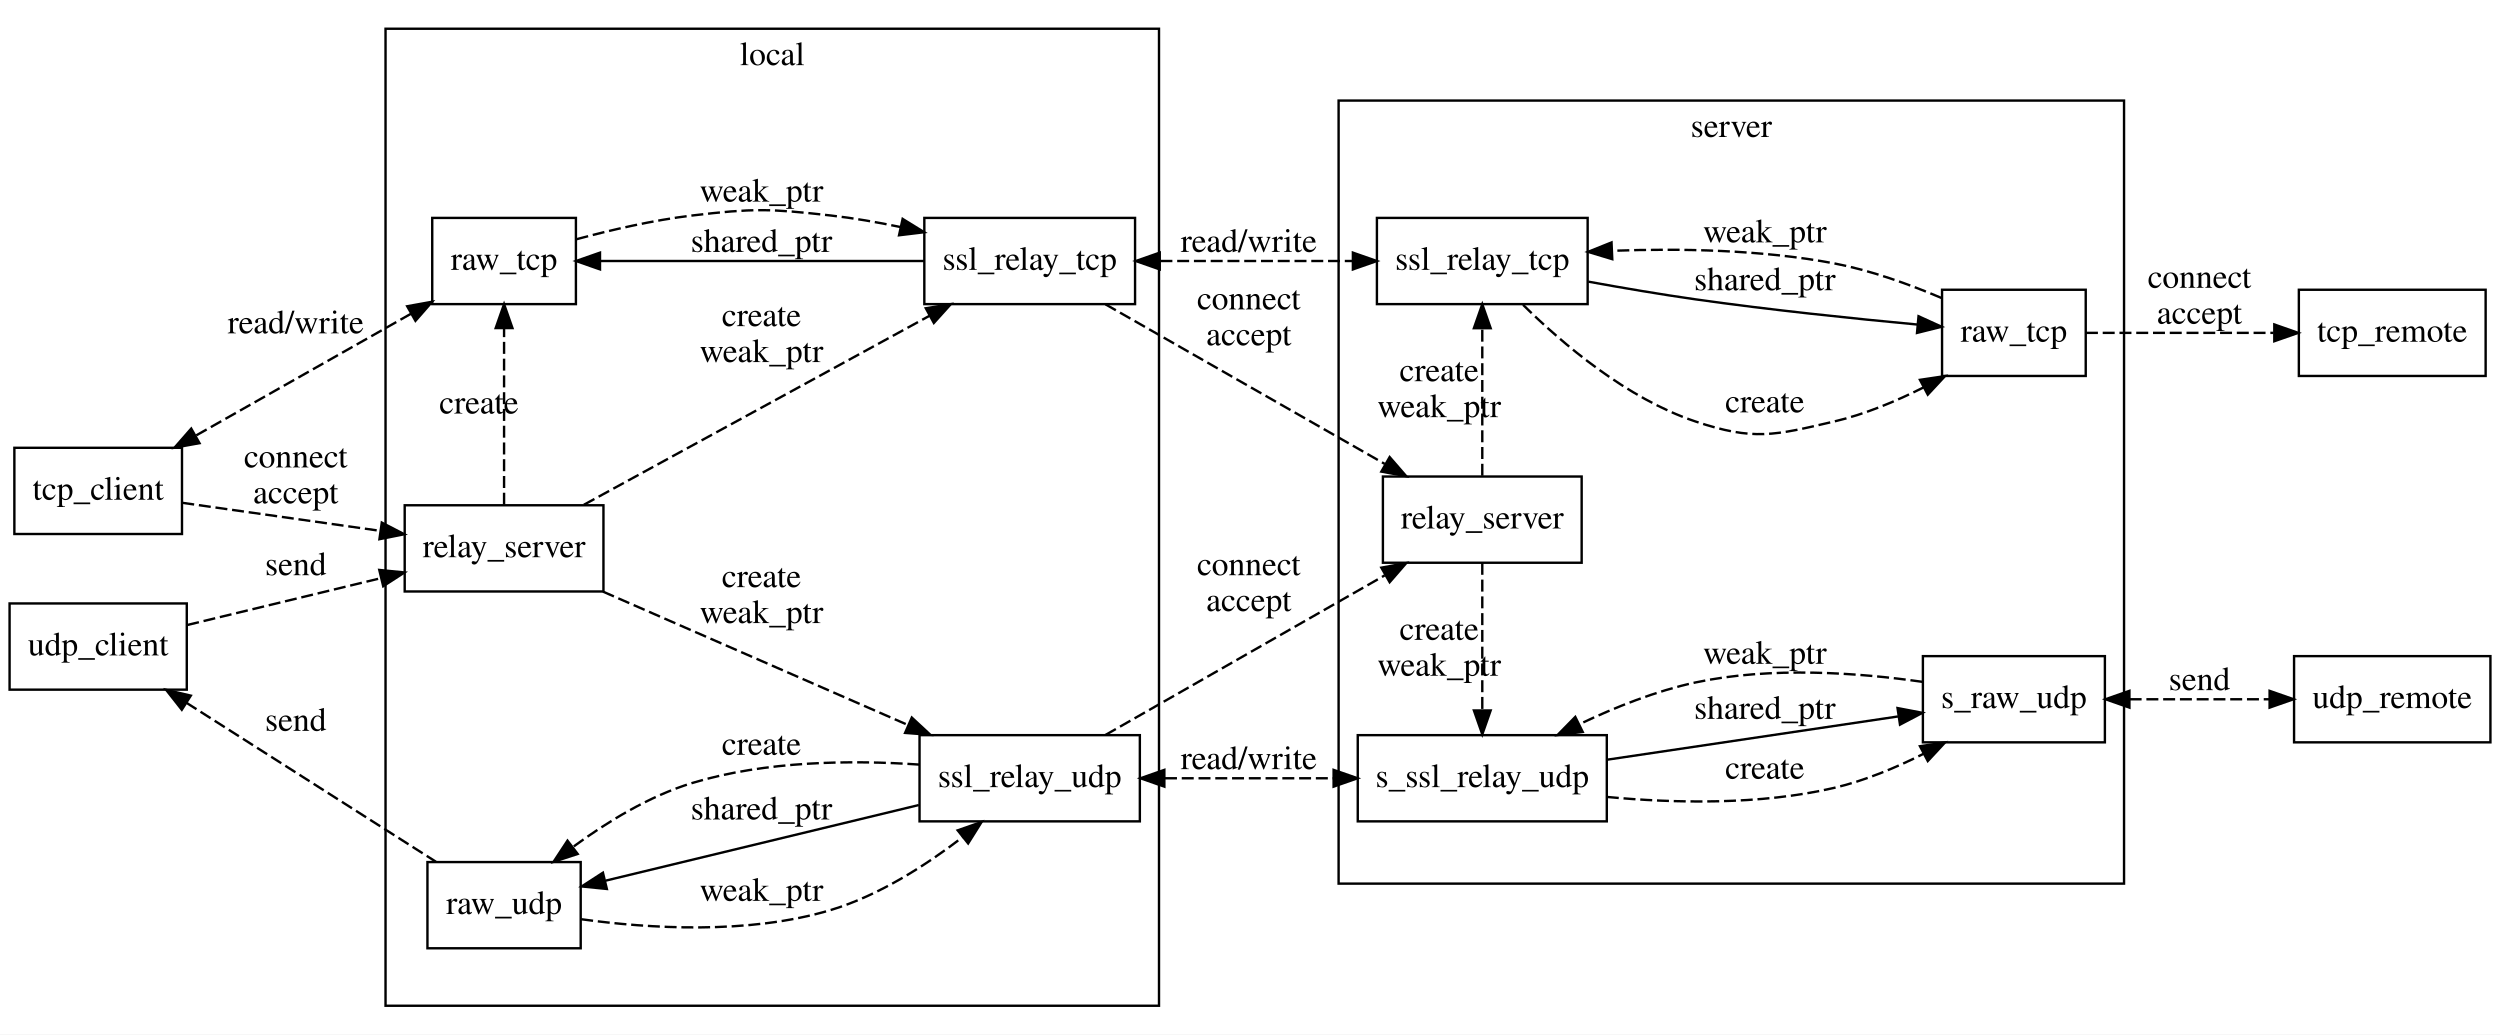
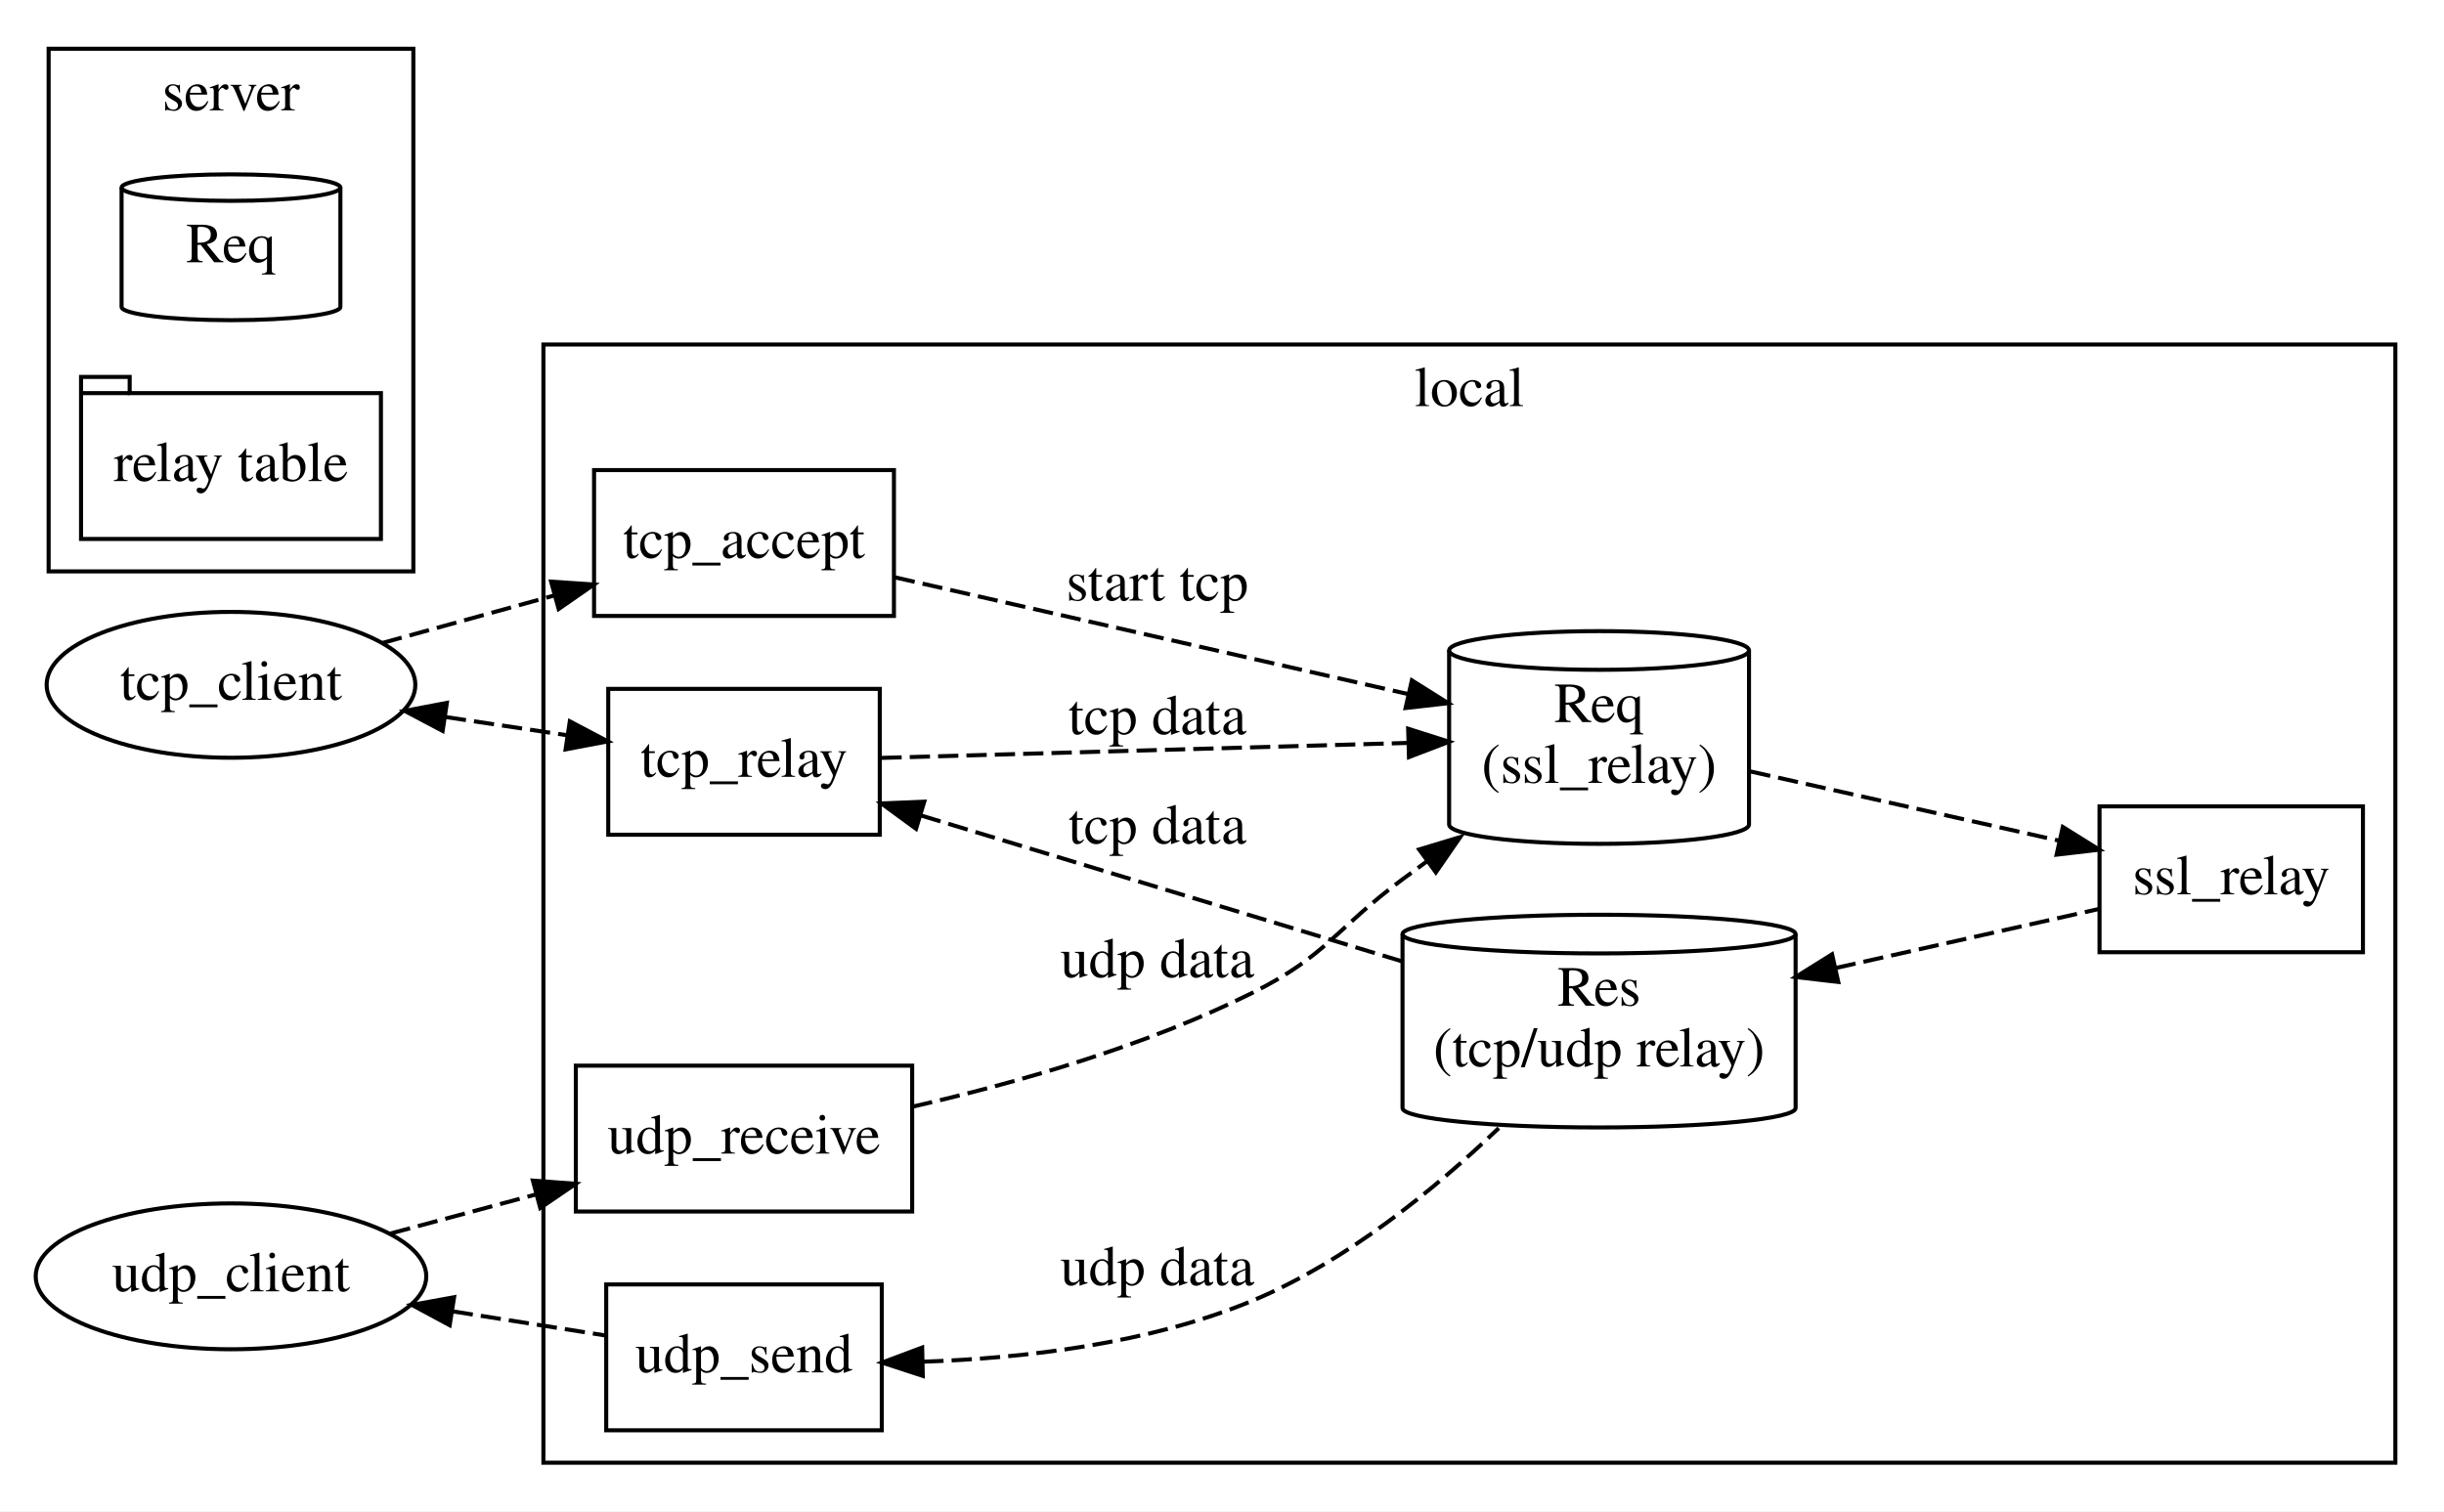
- <svg xmlns="http://www.w3.org/2000/svg" width="1044pt" height="432pt" viewBox="0.00 0.00 1044.00 432.00">
-   <g id="graph0" class="graph" transform="scale(1 1) rotate(0) translate(4 428)">
-     <polygon fill="#ffffff" stroke="transparent" points="-4,4 -4,-428 1040,-428 1040,4 -4,4" />
+ <svg xmlns="http://www.w3.org/2000/svg" width="603pt" height="373pt" viewBox="0.00 0.00 603.10 373.00">
+   <g id="graph0" class="graph" transform="scale(1 1) rotate(0) translate(4 369)">
+     <polygon fill="#ffffff" stroke="transparent" points="-4,4 -4,-369 599.096,-369 599.096,4 -4,4" />
    <g id="clust1" class="cluster">
-       <polygon fill="none" stroke="#000000" points="157,-8 157,-416 480,-416 480,-8 157,-8" />
-       <text text-anchor="middle" x="318.5" y="-400.8" font-family="Times,serif" font-size="14.00" fill="#000000">local</text>
+       <polygon fill="none" stroke="#000000" points="130.096,-8 130.096,-284 587.096,-284 587.096,-8 130.096,-8" />
+       <text text-anchor="middle" x="358.596" y="-268.8" font-family="Times,serif" font-size="14.00" fill="#000000">local</text>
    </g>
-     <g id="clust4" class="cluster">
-       <polygon fill="none" stroke="#000000" points="555,-59 555,-386 883,-386 883,-59 555,-59" />
-       <text text-anchor="middle" x="719" y="-370.8" font-family="Times,serif" font-size="14.00" fill="#000000">server</text>
+     <g id="clust2" class="cluster">
+       <polygon fill="none" stroke="#000000" points="8,-228 8,-357 98,-357 98,-228 8,-228" />
+       <text text-anchor="middle" x="53" y="-341.8" font-family="Times,serif" font-size="14.00" fill="#000000">server</text>
    </g>
    <g id="node1" class="node">
-       <polygon fill="none" stroke="#000000" points="236.5,-337 176.5,-337 176.5,-301 236.5,-301 236.5,-337" />
-       <text text-anchor="middle" x="206.5" y="-315.3" font-family="Times,serif" font-size="14.00" fill="#000000">raw_tcp</text>
+       <path fill="none" stroke="#000000" d="M427.596,-208.478C427.596,-211.111 411.012,-213.251 390.596,-213.251 370.18,-213.251 353.596,-211.111 353.596,-208.478 353.596,-208.478 353.596,-165.522 353.596,-165.522 353.596,-162.889 370.18,-160.749 390.596,-160.749 411.012,-160.749 427.596,-162.889 427.596,-165.522 427.596,-165.522 427.596,-208.478 427.596,-208.478" />
+       <path fill="none" stroke="#000000" d="M427.596,-208.478C427.596,-205.844 411.012,-203.705 390.596,-203.705 370.18,-203.705 353.596,-205.844 353.596,-208.478" />
+       <text text-anchor="middle" x="390.596" y="-190.8" font-family="Times,serif" font-size="14.00" fill="#000000">Req</text>
+       <text text-anchor="middle" x="390.596" y="-175.8" font-family="Times,serif" font-size="14.00" fill="#000000">(ssl_relay)</text>
+     </g>
+     <g id="node7" class="node">
+       <polygon fill="none" stroke="#000000" points="579.096,-170 514.096,-170 514.096,-134 579.096,-134 579.096,-170" />
+       <text text-anchor="middle" x="546.596" y="-148.3" font-family="Times,serif" font-size="14.00" fill="#000000">ssl_relay</text>
+     </g>
+     <g id="edge6" class="edge">
+       <path fill="none" stroke="#000000" stroke-dasharray="5,2" d="M427.962,-178.617C450.913,-173.467 480.377,-166.857 504.2,-161.512" />
+       <polygon fill="#000000" stroke="#000000" points="505.038,-164.911 514.029,-159.307 503.505,-158.081 505.038,-164.911" />
    </g>
    <g id="node2" class="node">
-       <polygon fill="none" stroke="#000000" points="470,-337 382,-337 382,-301 470,-301 470,-337" />
-       <text text-anchor="middle" x="426" y="-315.3" font-family="Times,serif" font-size="14.00" fill="#000000">ssl_relay_tcp</text>
+       <path fill="none" stroke="#000000" d="M439.096,-138.478C439.096,-141.111 417.357,-143.251 390.596,-143.251 363.834,-143.251 342.096,-141.111 342.096,-138.478 342.096,-138.478 342.096,-95.522 342.096,-95.522 342.096,-92.889 363.834,-90.749 390.596,-90.749 417.357,-90.749 439.096,-92.889 439.096,-95.522 439.096,-95.522 439.096,-138.478 439.096,-138.478" />
+       <path fill="none" stroke="#000000" d="M439.096,-138.478C439.096,-135.844 417.357,-133.705 390.596,-133.705 363.834,-133.705 342.096,-135.844 342.096,-138.478" />
+       <text text-anchor="middle" x="390.596" y="-120.8" font-family="Times,serif" font-size="14.00" fill="#000000">Res</text>
+       <text text-anchor="middle" x="390.596" y="-105.8" font-family="Times,serif" font-size="14.00" fill="#000000">(tcp/udp relay)</text>
+     </g>
+     <g id="edge7" class="edge">
+       <path fill="none" stroke="#000000" stroke-dasharray="5,2" d="M449.003,-130.104C470.957,-135.03 495.124,-140.452 513.917,-144.668" />
+       <polygon fill="#000000" stroke="#000000" points="449.624,-126.656 439.1,-127.882 448.091,-133.487 449.624,-126.656" />
+     </g>
+     <g id="node3" class="node">
+       <polygon fill="none" stroke="#000000" points="216.596,-253 142.596,-253 142.596,-217 216.596,-217 216.596,-253" />
+       <text text-anchor="middle" x="179.596" y="-231.3" font-family="Times,serif" font-size="14.00" fill="#000000">tcp_accept</text>
    </g>
    <g id="edge1" class="edge">
-       <path fill="none" stroke="#000000" stroke-dasharray="5,2" d="M236.762,-328.103C251.217,-331.991 268.849,-336.073 285,-338 310.596,-341.054 317.385,-340.894 343,-338 352.485,-336.928 362.465,-335.188 372.088,-333.186" />
-       <polygon fill="#000000" stroke="#000000" points="372.934,-336.583 381.95,-331.02 371.433,-329.746 372.934,-336.583" />
-       <text text-anchor="middle" x="314" y="-343.8" font-family="Times,serif" font-size="14.00" fill="#000000">weak_ptr</text>
+       <path fill="none" stroke="#000000" stroke-dasharray="5,2" d="M216.833,-226.529C252.129,-218.5 305.289,-206.406 343.511,-197.711" />
+       <polygon fill="#000000" stroke="#000000" points="344.402,-201.098 353.377,-195.467 342.85,-194.272 344.402,-201.098" />
+       <text text-anchor="middle" x="281.596" y="-220.8" font-family="Times,serif" font-size="14.00" fill="#000000">start tcp</text>
+     </g>
+     <g id="node4" class="node">
+       <polygon fill="none" stroke="#000000" points="221.096,-106 138.096,-106 138.096,-70 221.096,-70 221.096,-106" />
+       <text text-anchor="middle" x="179.596" y="-84.3" font-family="Times,serif" font-size="14.00" fill="#000000">udp_receive</text>
    </g>
    <g id="edge2" class="edge">
-       <path fill="none" stroke="#000000" d="M381.911,-319C342.449,-319 285.079,-319 246.815,-319" />
-       <polygon fill="#000000" stroke="#000000" points="246.56,-315.5 236.56,-319 246.56,-322.5 246.56,-315.5" />
-       <text text-anchor="middle" x="314" y="-322.8" font-family="Times,serif" font-size="14.00" fill="#000000">shared_ptr</text>
+       <path fill="none" stroke="#000000" stroke-dasharray="5,2" d="M221.143,-95.87C246.296,-101.607 278.536,-110.722 305.096,-124 323.542,-133.221 325.511,-139.743 342.096,-152 344.105,-153.485 346.165,-155 348.249,-156.526" />
+       <polygon fill="#000000" stroke="#000000" points="346.202,-159.365 356.344,-162.43 350.327,-153.71 346.202,-159.365" />
+       <text text-anchor="middle" x="281.596" y="-127.8" font-family="Times,serif" font-size="14.00" fill="#000000">udp data</text>
+     </g>
+     <g id="node5" class="node">
+       <polygon fill="none" stroke="#000000" points="213.596,-52 145.596,-52 145.596,-16 213.596,-16 213.596,-52" />
+       <text text-anchor="middle" x="179.596" y="-30.3" font-family="Times,serif" font-size="14.00" fill="#000000">udp_send</text>
+     </g>
+     <g id="edge3" class="edge">
+       <path fill="none" stroke="#000000" stroke-dasharray="5,2" d="M223.835,-32.931C248.585,-33.787 279.511,-37.332 305.096,-48 328.159,-57.617 350.007,-75.459 365.844,-90.591" />
+       <polygon fill="#000000" stroke="#000000" points="223.711,-29.427 213.639,-32.715 223.563,-36.426 223.711,-29.427" />
+       <text text-anchor="middle" x="281.596" y="-51.8" font-family="Times,serif" font-size="14.00" fill="#000000">udp data</text>
+     </g>
+     <g id="node6" class="node">
+       <polygon fill="none" stroke="#000000" points="213.096,-199 146.096,-199 146.096,-163 213.096,-163 213.096,-199" />
+       <text text-anchor="middle" x="179.596" y="-177.3" font-family="Times,serif" font-size="14.00" fill="#000000">tcp_relay</text>
+     </g>
+     <g id="edge4" class="edge">
+       <path fill="none" stroke="#000000" stroke-dasharray="5,2" d="M213.496,-181.964C248.679,-182.964 303.976,-184.537 343.416,-185.658" />
+       <polygon fill="#000000" stroke="#000000" points="343.488,-189.162 353.584,-185.947 343.687,-182.165 343.488,-189.162" />
+       <text text-anchor="middle" x="281.596" y="-187.8" font-family="Times,serif" font-size="14.00" fill="#000000">tcp data</text>
+     </g>
+     <g id="edge5" class="edge">
+       <path fill="none" stroke="#000000" stroke-dasharray="5,2" d="M223.303,-167.743C257.848,-157.265 306.044,-142.646 341.836,-131.79" />
+       <polygon fill="#000000" stroke="#000000" points="222.05,-164.465 213.496,-170.717 224.082,-171.164 222.05,-164.465" />
+       <text text-anchor="middle" x="281.596" y="-160.8" font-family="Times,serif" font-size="14.00" fill="#000000">tcp data</text>
    </g>
    <g id="node8" class="node">
-       <polygon fill="none" stroke="#000000" points="659,-337 571,-337 571,-301 659,-301 659,-337" />
-       <text text-anchor="middle" x="615" y="-315.3" font-family="Times,serif" font-size="14.00" fill="#000000">ssl_relay_tcp</text>
+       <ellipse fill="none" stroke="#000000" cx="53" cy="-200" rx="45.492" ry="18" />
+       <text text-anchor="middle" x="53" y="-196.3" font-family="Times,serif" font-size="14.00" fill="#000000">tcp_client</text>
    </g>
-     <g id="edge21" class="edge">
-       <path fill="none" stroke="#000000" stroke-dasharray="5,2" d="M480.588,-319C505.812,-319 535.685,-319 560.854,-319" />
-       <polygon fill="#000000" stroke="#000000" points="480.312,-315.5 470.312,-319 480.312,-322.5 480.312,-315.5" />
-       <polygon fill="#000000" stroke="#000000" points="560.966,-322.5 570.966,-319 560.966,-315.5 560.966,-322.5" />
-       <text text-anchor="middle" x="517.5" y="-322.8" font-family="Times,serif" font-size="14.00" fill="#000000">read/write</text>
+     <g id="edge8" class="edge">
+       <path fill="none" stroke="#000000" stroke-dasharray="5,2" d="M90.298,-210.312C103.562,-213.979 118.669,-218.156 132.637,-222.017" />
+       <polygon fill="#000000" stroke="#000000" points="131.993,-225.47 142.564,-224.762 133.858,-218.724 131.993,-225.47" />
+     </g>
+     <g id="edge9" class="edge">
+       <path fill="none" stroke="#000000" stroke-dasharray="5,2" d="M106.036,-192.04C115.969,-190.549 126.249,-189.006 135.862,-187.564" />
+       <polygon fill="#000000" stroke="#000000" points="105.229,-188.622 95.859,-193.567 106.268,-195.544 105.229,-188.622" />
+       <polygon fill="#000000" stroke="#000000" points="136.612,-190.99 145.982,-186.045 135.573,-184.068 136.612,-190.99" />
+     </g>
+     <g id="node9" class="node">
+       <ellipse fill="none" stroke="#000000" cx="53" cy="-54" rx="48.192" ry="18" />
+       <text text-anchor="middle" x="53" y="-50.3" font-family="Times,serif" font-size="14.00" fill="#000000">udp_client</text>
+     </g>
+     <g id="edge10" class="edge">
+       <path fill="none" stroke="#000000" stroke-dasharray="5,2" d="M92.362,-64.571C103.703,-67.617 116.246,-70.986 128.202,-74.197" />
+       <polygon fill="#000000" stroke="#000000" points="127.501,-77.633 138.067,-76.847 129.317,-70.872 127.501,-77.633" />
+     </g>
+     <g id="edge11" class="edge">
+       <path fill="none" stroke="#000000" stroke-dasharray="5,2" d="M107.726,-45.354C120.489,-43.338 133.726,-41.247 145.308,-39.417" />
+       <polygon fill="#000000" stroke="#000000" points="106.964,-41.931 97.633,-46.949 108.057,-48.845 106.964,-41.931" />
    </g>
    <g id="node10" class="node">
-       <polygon fill="none" stroke="#000000" points="656.5,-229 573.5,-229 573.5,-193 656.5,-193 656.5,-229" />
-       <text text-anchor="middle" x="615" y="-207.3" font-family="Times,serif" font-size="14.00" fill="#000000">relay_server</text>
-     </g>
-     <g id="edge22" class="edge">
-       <path fill="none" stroke="#000000" stroke-dasharray="5,2" d="M457.634,-300.923C489.661,-282.622 539.317,-254.247 574.268,-234.275" />
-       <polygon fill="#000000" stroke="#000000" points="576.317,-237.136 583.262,-229.136 572.843,-231.058 576.317,-237.136" />
-       <text text-anchor="middle" x="517.5" y="-298.8" font-family="Times,serif" font-size="14.00" fill="#000000">connect</text>
-       <text text-anchor="middle" x="517.5" y="-283.8" font-family="Times,serif" font-size="14.00" fill="#000000">accept</text>
-     </g>
-     <g id="node3" class="node">
-       <polygon fill="none" stroke="#000000" points="248,-217 165,-217 165,-181 248,-181 248,-217" />
-       <text text-anchor="middle" x="206.5" y="-195.3" font-family="Times,serif" font-size="14.00" fill="#000000">relay_server</text>
-     </g>
-     <g id="edge3" class="edge">
-       <path fill="none" stroke="#000000" stroke-dasharray="5,2" d="M206.5,-217.225C206.5,-236.81 206.5,-268.182 206.5,-290.922" />
-       <polygon fill="#000000" stroke="#000000" points="203,-290.996 206.5,-300.996 210,-290.996 203,-290.996" />
-       <text text-anchor="middle" x="196" y="-255.3" font-family="Times,serif" font-size="14.00" fill="#000000">create</text>
-     </g>
-     <g id="edge4" class="edge">
-       <path fill="none" stroke="#000000" stroke-dasharray="5,2" d="M239.837,-217.225C278.497,-238.36 342.268,-273.224 384.207,-296.152" />
-       <polygon fill="#000000" stroke="#000000" points="382.615,-299.27 393.068,-300.996 385.973,-293.128 382.615,-299.27" />
-       <text text-anchor="middle" x="314" y="-291.8" font-family="Times,serif" font-size="14.00" fill="#000000">create</text>
-       <text text-anchor="middle" x="314" y="-276.8" font-family="Times,serif" font-size="14.00" fill="#000000">weak_ptr</text>
-     </g>
-     <g id="node4" class="node">
-       <polygon fill="none" stroke="#000000" points="472,-121 380,-121 380,-85 472,-85 472,-121" />
-       <text text-anchor="middle" x="426" y="-99.3" font-family="Times,serif" font-size="14.00" fill="#000000">ssl_relay_udp</text>
-     </g>
-     <g id="edge5" class="edge">
-       <path fill="none" stroke="#000000" stroke-dasharray="5,2" d="M247.786,-180.943C283.849,-165.171 336.332,-142.217 375.009,-125.301" />
-       <polygon fill="#000000" stroke="#000000" points="376.767,-128.353 384.526,-121.139 373.962,-121.939 376.767,-128.353" />
-       <text text-anchor="middle" x="314" y="-182.8" font-family="Times,serif" font-size="14.00" fill="#000000">create</text>
-       <text text-anchor="middle" x="314" y="-167.8" font-family="Times,serif" font-size="14.00" fill="#000000">weak_ptr</text>
-     </g>
-     <g id="node5" class="node">
-       <polygon fill="none" stroke="#000000" points="238.5,-68 174.5,-68 174.5,-32 238.5,-32 238.5,-68" />
-       <text text-anchor="middle" x="206.5" y="-46.3" font-family="Times,serif" font-size="14.00" fill="#000000">raw_udp</text>
-     </g>
-     <g id="edge7" class="edge">
-       <path fill="none" stroke="#000000" d="M379.684,-91.817C341.068,-82.493 286.497,-69.316 248.988,-60.259" />
-       <polygon fill="#000000" stroke="#000000" points="249.43,-56.765 238.888,-57.82 247.787,-63.57 249.43,-56.765" />
-       <text text-anchor="middle" x="314" y="-85.8" font-family="Times,serif" font-size="14.00" fill="#000000">shared_ptr</text>
-     </g>
-     <g id="edge8" class="edge">
-       <path fill="none" stroke="#000000" stroke-dasharray="5,2" d="M379.925,-108.708C351.887,-110.635 315.684,-110.329 285,-101 267.101,-95.558 249.428,-84.699 235.395,-74.394" />
-       <polygon fill="#000000" stroke="#000000" points="237.231,-71.392 227.159,-68.103 232.982,-76.955 237.231,-71.392" />
-       <text text-anchor="middle" x="314" y="-112.8" font-family="Times,serif" font-size="14.00" fill="#000000">create</text>
-     </g>
-     <g id="edge23" class="edge">
-       <path fill="none" stroke="#000000" stroke-dasharray="5,2" d="M457.634,-121.077C489.661,-139.378 539.317,-167.753 574.268,-187.725" />
-       <polygon fill="#000000" stroke="#000000" points="572.843,-190.942 583.262,-192.864 576.317,-184.864 572.843,-190.942" />
-       <text text-anchor="middle" x="517.5" y="-187.8" font-family="Times,serif" font-size="14.00" fill="#000000">connect</text>
-       <text text-anchor="middle" x="517.5" y="-172.8" font-family="Times,serif" font-size="14.00" fill="#000000">accept</text>
+       <path fill="none" stroke="#000000" d="M80,-322.727C80,-324.533 67.898,-326 53,-326 38.102,-326 26,-324.533 26,-322.727 26,-322.727 26,-293.273 26,-293.273 26,-291.467 38.102,-290 53,-290 67.898,-290 80,-291.467 80,-293.273 80,-293.273 80,-322.727 80,-322.727" />
+       <path fill="none" stroke="#000000" d="M80,-322.727C80,-320.921 67.898,-319.454 53,-319.454 38.102,-319.454 26,-320.921 26,-322.727" />
+       <text text-anchor="middle" x="53" y="-304.3" font-family="Times,serif" font-size="14.00" fill="#000000">Req</text>
    </g>
    <g id="node11" class="node">
-       <polygon fill="none" stroke="#000000" points="667,-121 563,-121 563,-85 667,-85 667,-121" />
-       <text text-anchor="middle" x="615" y="-99.3" font-family="Times,serif" font-size="14.00" fill="#000000">s_ssl_relay_udp</text>
-     </g>
-     <g id="edge24" class="edge">
-       <path fill="none" stroke="#000000" stroke-dasharray="5,2" d="M482.501,-103C504.622,-103 530.075,-103 552.724,-103" />
-       <polygon fill="#000000" stroke="#000000" points="482.235,-99.5 472.235,-103 482.235,-106.5 482.235,-99.5" />
-       <polygon fill="#000000" stroke="#000000" points="552.91,-106.5 562.91,-103 552.91,-99.5 552.91,-106.5" />
-       <text text-anchor="middle" x="517.5" y="-106.8" font-family="Times,serif" font-size="14.00" fill="#000000">read/write</text>
-     </g>
-     <g id="edge6" class="edge">
-       <path fill="none" stroke="#000000" stroke-dasharray="5,2" d="M238.701,-44.133C266.853,-40.262 308.507,-37.609 343,-48 363.11,-54.058 382.827,-66.755 397.995,-78.424" />
-       <polygon fill="#000000" stroke="#000000" points="395.927,-81.252 405.927,-84.752 400.293,-75.78 395.927,-81.252" />
-       <text text-anchor="middle" x="314" y="-51.8" font-family="Times,serif" font-size="14.00" fill="#000000">weak_ptr</text>
-     </g>
-     <g id="node6" class="node">
-       <polygon fill="none" stroke="#000000" points="72,-241 2,-241 2,-205 72,-205 72,-241" />
-       <text text-anchor="middle" x="37" y="-219.3" font-family="Times,serif" font-size="14.00" fill="#000000">tcp_client</text>
-     </g>
-     <g id="edge10" class="edge">
-       <path fill="none" stroke="#000000" stroke-dasharray="5,2" d="M77.951,-246.194C105.246,-261.653 140.899,-281.845 167.731,-297.043" />
-       <polygon fill="#000000" stroke="#000000" points="79.308,-242.94 68.882,-241.057 75.858,-249.031 79.308,-242.94" />
-       <polygon fill="#000000" stroke="#000000" points="166.042,-300.108 176.468,-301.991 169.492,-294.017 166.042,-300.108" />
-       <text text-anchor="middle" x="119.5" y="-288.8" font-family="Times,serif" font-size="14.00" fill="#000000">read/write</text>
-     </g>
-     <g id="edge9" class="edge">
-       <path fill="none" stroke="#000000" stroke-dasharray="5,2" d="M72.121,-218.027C96.024,-214.643 128.06,-210.107 154.857,-206.312" />
-       <polygon fill="#000000" stroke="#000000" points="155.432,-209.766 164.842,-204.898 154.45,-202.835 155.432,-209.766" />
-       <text text-anchor="middle" x="119.5" y="-232.8" font-family="Times,serif" font-size="14.00" fill="#000000">connect</text>
-       <text text-anchor="middle" x="119.5" y="-217.8" font-family="Times,serif" font-size="14.00" fill="#000000">accept</text>
-     </g>
-     <g id="node7" class="node">
-       <polygon fill="none" stroke="#000000" points="74,-176 0,-176 0,-140 74,-140 74,-176" />
-       <text text-anchor="middle" x="37" y="-154.3" font-family="Times,serif" font-size="14.00" fill="#000000">udp_client</text>
-     </g>
-     <g id="edge11" class="edge">
-       <path fill="none" stroke="#000000" stroke-dasharray="5,2" d="M74.198,-166.998C97.961,-172.746 129.099,-180.278 155.197,-186.59" />
-       <polygon fill="#000000" stroke="#000000" points="154.384,-189.995 164.926,-188.944 156.03,-183.191 154.384,-189.995" />
-       <text text-anchor="middle" x="119.5" y="-187.8" font-family="Times,serif" font-size="14.00" fill="#000000">send</text>
-     </g>
-     <g id="edge12" class="edge">
-       <path fill="none" stroke="#000000" stroke-dasharray="5,2" d="M73.829,-134.534C105.124,-114.594 149.403,-86.38 178.037,-68.136" />
-       <polygon fill="#000000" stroke="#000000" points="71.923,-131.598 65.371,-139.923 75.685,-137.501 71.923,-131.598" />
-       <text text-anchor="middle" x="119.5" y="-122.8" font-family="Times,serif" font-size="14.00" fill="#000000">send</text>
-     </g>
-     <g id="node9" class="node">
-       <polygon fill="none" stroke="#000000" points="867,-307 807,-307 807,-271 867,-271 867,-307" />
-       <text text-anchor="middle" x="837" y="-285.3" font-family="Times,serif" font-size="14.00" fill="#000000">raw_tcp</text>
-     </g>
-     <g id="edge13" class="edge">
-       <path fill="none" stroke="#000000" stroke-dasharray="5,2" d="M632.033,-300.696C648.596,-284.353 675.386,-261.567 704,-252 728.448,-243.826 736.896,-246.145 762,-252 774.719,-254.967 787.76,-260.417 799.326,-266.239" />
-       <polygon fill="#000000" stroke="#000000" points="797.773,-269.377 808.251,-270.947 801.039,-263.186 797.773,-269.377" />
-       <text text-anchor="middle" x="733" y="-255.8" font-family="Times,serif" font-size="14.00" fill="#000000">create</text>
-     </g>
-     <g id="edge14" class="edge">
-       <path fill="none" stroke="#000000" d="M659.262,-310.385C673.51,-307.789 689.39,-305.079 704,-303 735.048,-298.581 770.357,-294.928 796.788,-292.462" />
-       <polygon fill="#000000" stroke="#000000" points="797.175,-295.942 806.814,-291.544 796.537,-288.971 797.175,-295.942" />
-       <text text-anchor="middle" x="733" y="-306.8" font-family="Times,serif" font-size="14.00" fill="#000000">shared_ptr</text>
-     </g>
-     <g id="edge15" class="edge">
-       <path fill="none" stroke="#000000" stroke-dasharray="5,2" d="M806.725,-303.586C793.345,-309.269 777.223,-315.106 762,-318 731.764,-323.748 697.395,-324.303 669.495,-323.281" />
-       <polygon fill="#000000" stroke="#000000" points="669.287,-319.769 659.141,-322.82 668.976,-326.762 669.287,-319.769" />
-       <text text-anchor="middle" x="733" y="-326.8" font-family="Times,serif" font-size="14.00" fill="#000000">weak_ptr</text>
-     </g>
-     <g id="node13" class="node">
-       <polygon fill="none" stroke="#000000" points="1034,-307 956,-307 956,-271 1034,-271 1034,-307" />
-       <text text-anchor="middle" x="995" y="-285.3" font-family="Times,serif" font-size="14.00" fill="#000000">tcp_remote</text>
-     </g>
-     <g id="edge25" class="edge">
-       <path fill="none" stroke="#000000" stroke-dasharray="5,2" d="M867.091,-289C889.203,-289 919.745,-289 945.439,-289" />
-       <polygon fill="#000000" stroke="#000000" points="945.748,-292.5 955.748,-289 945.748,-285.5 945.748,-292.5" />
-       <text text-anchor="middle" x="914.5" y="-307.8" font-family="Times,serif" font-size="14.00" fill="#000000">connect</text>
-       <text text-anchor="middle" x="914.5" y="-292.8" font-family="Times,serif" font-size="14.00" fill="#000000">accept</text>
-     </g>
-     <g id="edge16" class="edge">
-       <path fill="none" stroke="#000000" stroke-dasharray="5,2" d="M615,-229.321C615,-246.179 615,-271.435 615,-290.853" />
-       <polygon fill="#000000" stroke="#000000" points="611.5,-290.95 615,-300.95 618.5,-290.95 611.5,-290.95" />
-       <text text-anchor="middle" x="597" y="-268.8" font-family="Times,serif" font-size="14.00" fill="#000000">create</text>
-       <text text-anchor="middle" x="597" y="-253.8" font-family="Times,serif" font-size="14.00" fill="#000000">weak_ptr</text>
-     </g>
-     <g id="edge20" class="edge">
-       <path fill="none" stroke="#000000" stroke-dasharray="5,2" d="M615,-192.95C615,-176.182 615,-150.94 615,-131.46" />
-       <polygon fill="#000000" stroke="#000000" points="618.5,-131.321 615,-121.321 611.5,-131.321 618.5,-131.321" />
-       <text text-anchor="middle" x="597" y="-160.8" font-family="Times,serif" font-size="14.00" fill="#000000">create</text>
-       <text text-anchor="middle" x="597" y="-145.8" font-family="Times,serif" font-size="14.00" fill="#000000">weak_ptr</text>
-     </g>
-     <g id="node12" class="node">
-       <polygon fill="none" stroke="#000000" points="875,-154 799,-154 799,-118 875,-118 875,-154" />
-       <text text-anchor="middle" x="837" y="-132.3" font-family="Times,serif" font-size="14.00" fill="#000000">s_raw_udp</text>
-     </g>
-     <g id="edge17" class="edge">
-       <path fill="none" stroke="#000000" stroke-dasharray="5,2" d="M667.011,-95.203C695.432,-92.529 731.046,-91.78 762,-99 774.719,-101.967 787.76,-107.417 799.326,-113.239" />
-       <polygon fill="#000000" stroke="#000000" points="797.773,-116.377 808.251,-117.947 801.039,-110.186 797.773,-116.377" />
-       <text text-anchor="middle" x="733" y="-102.8" font-family="Times,serif" font-size="14.00" fill="#000000">create</text>
-     </g>
-     <g id="edge18" class="edge">
-       <path fill="none" stroke="#000000" d="M667.049,-110.737C703.792,-116.199 752.674,-123.465 788.581,-128.803" />
-       <polygon fill="#000000" stroke="#000000" points="788.404,-132.315 798.81,-130.323 789.433,-125.391 788.404,-132.315" />
-       <text text-anchor="middle" x="733" y="-127.8" font-family="Times,serif" font-size="14.00" fill="#000000">shared_ptr</text>
-     </g>
-     <g id="edge19" class="edge">
-       <path fill="none" stroke="#000000" stroke-dasharray="5,2" d="M798.744,-143.272C771.936,-147.095 735.426,-149.737 704,-143 687.559,-139.475 670.488,-132.671 655.747,-125.659" />
-       <polygon fill="#000000" stroke="#000000" points="656.942,-122.346 646.426,-121.054 653.841,-128.622 656.942,-122.346" />
-       <text text-anchor="middle" x="733" y="-150.8" font-family="Times,serif" font-size="14.00" fill="#000000">weak_ptr</text>
-     </g>
-     <g id="node14" class="node">
-       <polygon fill="none" stroke="#000000" points="1036,-154 954,-154 954,-118 1036,-118 1036,-154" />
-       <text text-anchor="middle" x="995" y="-132.3" font-family="Times,serif" font-size="14.00" fill="#000000">udp_remote</text>
-     </g>
-     <g id="edge26" class="edge">
-       <path fill="none" stroke="#000000" stroke-dasharray="5,2" d="M885.333,-136C903.799,-136 924.912,-136 943.65,-136" />
-       <polygon fill="#000000" stroke="#000000" points="885.247,-132.5 875.247,-136 885.247,-139.5 885.247,-132.5" />
-       <polygon fill="#000000" stroke="#000000" points="943.784,-139.5 953.784,-136 943.784,-132.5 943.784,-139.5" />
-       <text text-anchor="middle" x="914.5" y="-139.8" font-family="Times,serif" font-size="14.00" fill="#000000">send</text>
+       <polygon fill="none" stroke="#000000" points="90,-272 28,-272 28,-276 16,-276 16,-236 90,-236 90,-272" />
+       <polyline fill="none" stroke="#000000" points="16,-272 28,-272 " />
+       <text text-anchor="middle" x="53" y="-250.3" font-family="Times,serif" font-size="14.00" fill="#000000">relay table</text>
    </g>
  </g>
</svg>
